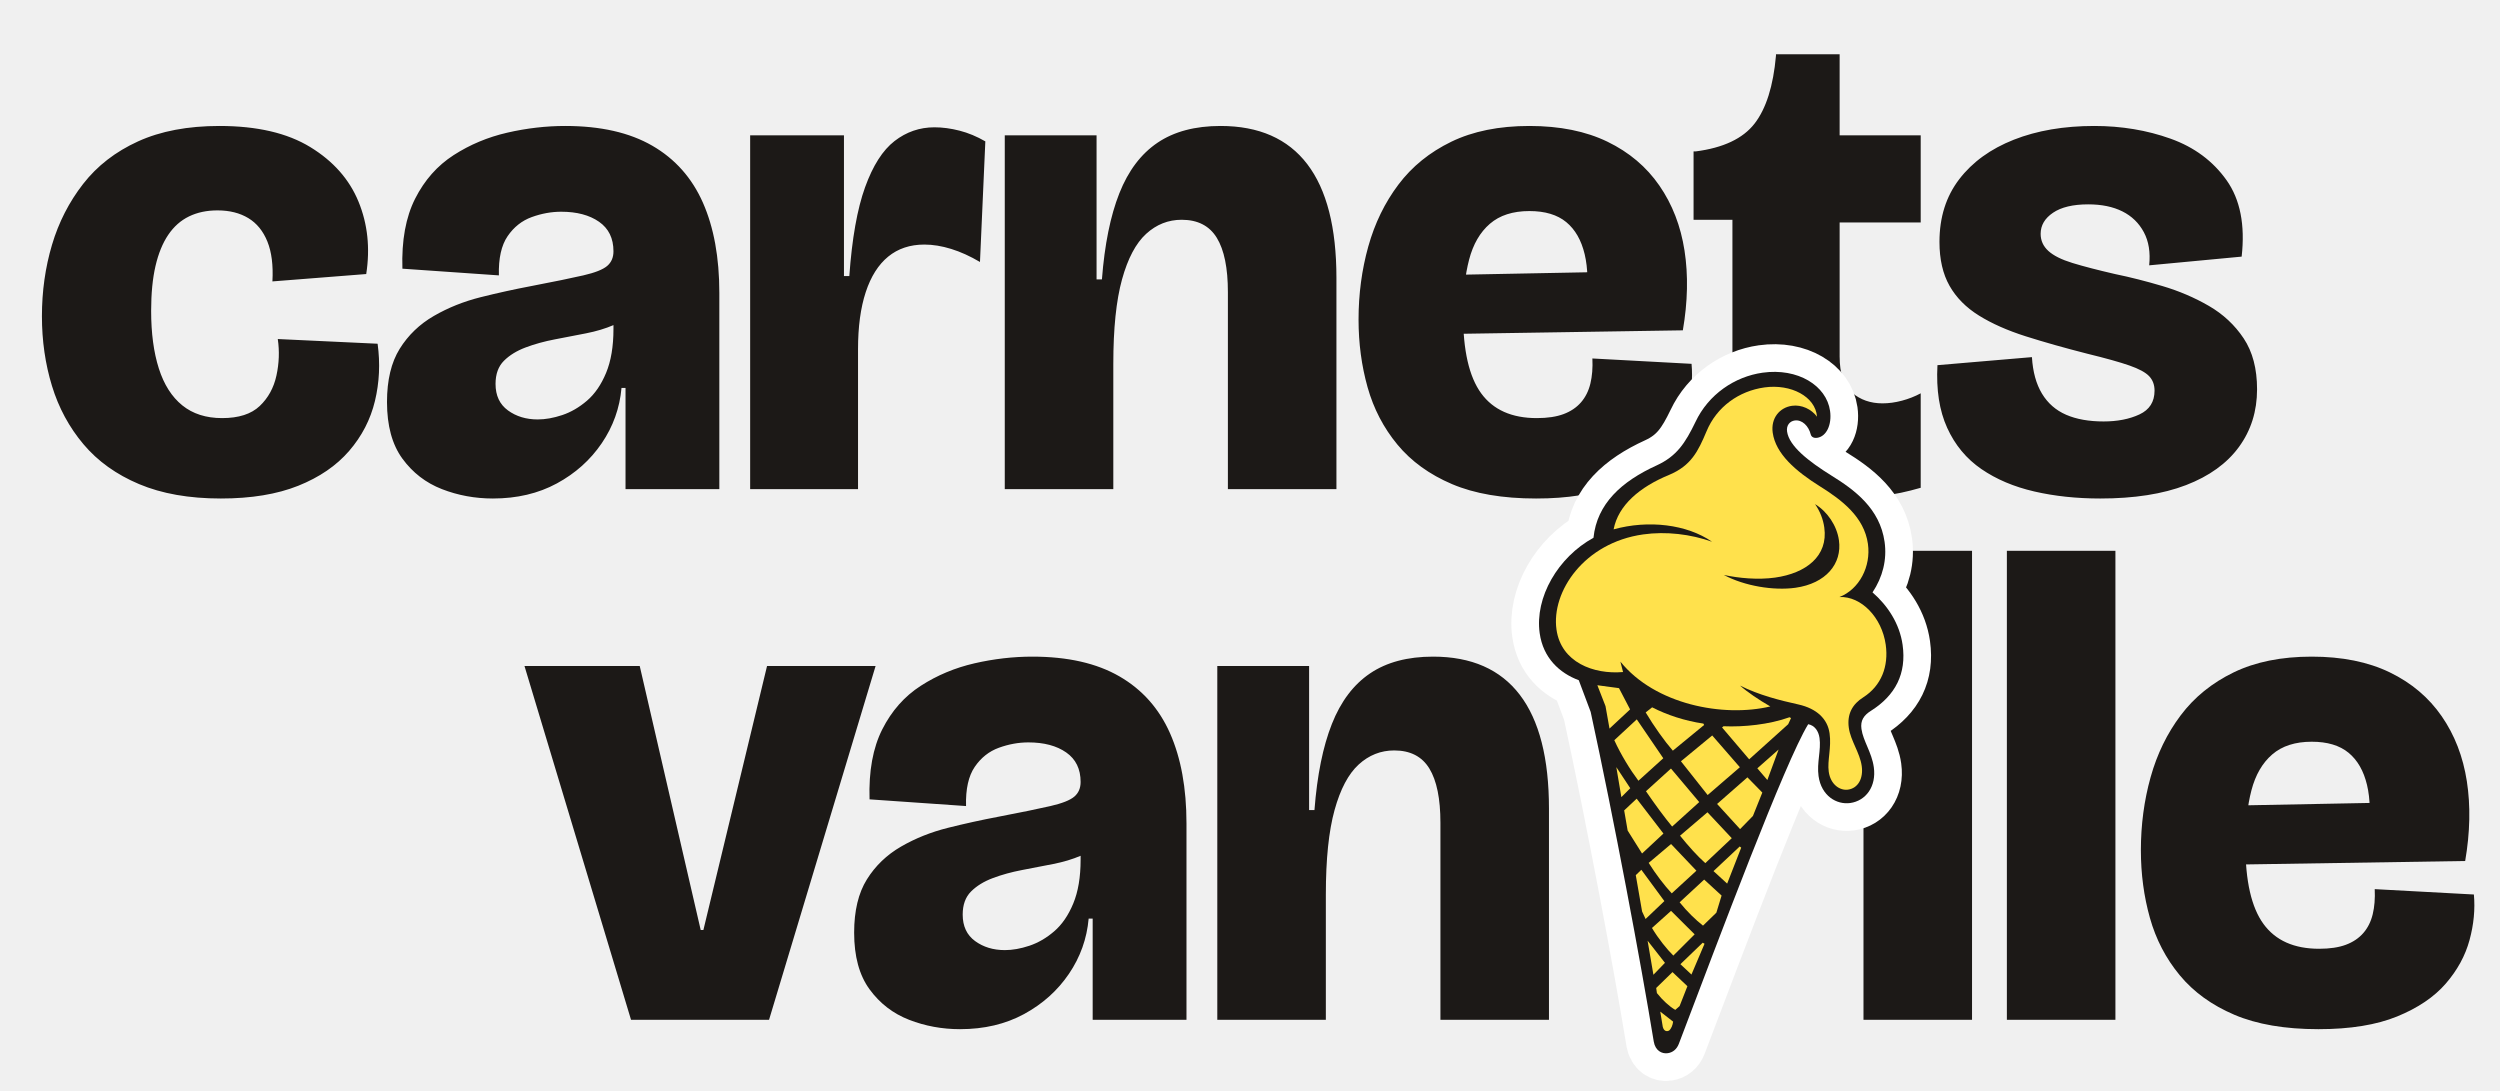
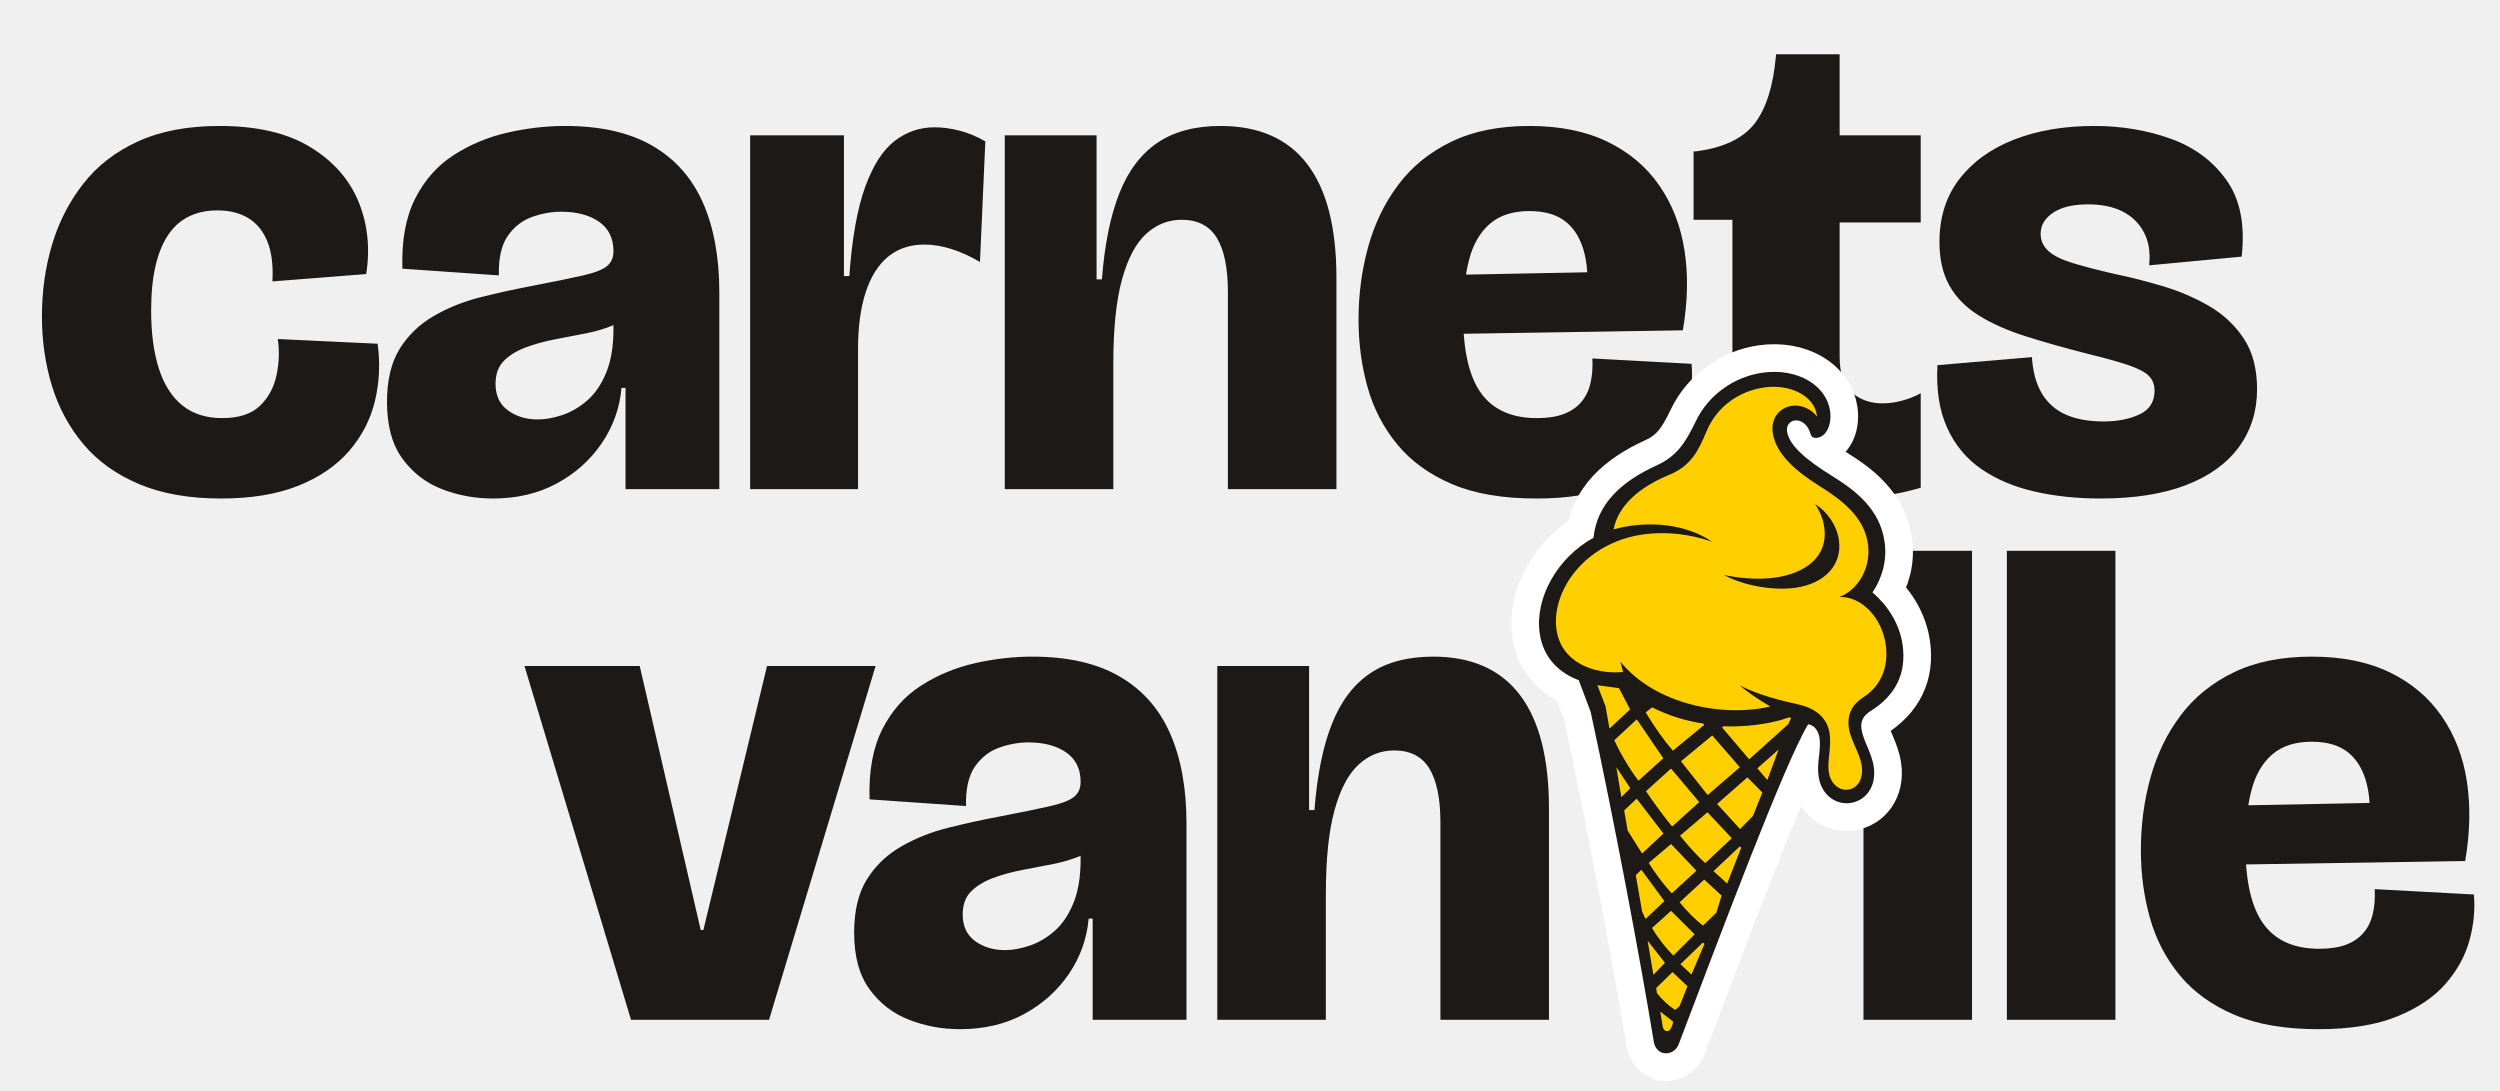
<svg xmlns="http://www.w3.org/2000/svg" width="1492" height="651" viewBox="-4.0 -3.0 373.0 162.8" fill="none">
  <path d="M28.9 71.4Q21.8 71.4 16.7 69.25Q11.6 67.1 8.4 63.3Q5.2 59.5 3.7 54.6Q2.2 49.7 2.2 44.2Q2.2 38.6 3.7 33.55Q5.2 28.5 8.35 24.45Q11.5 20.4 16.55 18.1Q21.6 15.8 28.7 15.8Q37.1 15.8 42.25 18.95Q47.4 22.1 49.45 27.1Q51.5 32.1 50.6 37.9L36.6 39Q36.8 35.4 35.85 33.05Q34.9 30.7 33 29.55Q31.1 28.4 28.4 28.4Q26 28.4 24.15 29.3Q22.3 30.2 21.05 32.05Q19.8 33.9 19.15 36.7Q18.5 39.5 18.5 43.4Q18.5 48.4 19.65 52Q20.8 55.6 23.15 57.5Q25.5 59.4 29.1 59.4Q32.8 59.4 34.7 57.6Q36.6 55.8 37.2 53.05Q37.8 50.3 37.4 47.6L52.3 48.3Q52.9 52.7 51.9 56.85Q50.9 61 48.05 64.3Q45.2 67.6 40.45 69.5Q35.7 71.4 28.9 71.4ZM69.5 71.4Q65.5 71.4 61.9 70Q58.3 68.6 56 65.45Q53.7 62.3 53.7 57Q53.7 52.1 55.6 49.05Q57.5 46 60.7 44.15Q63.9 42.3 67.7 41.35Q71.5 40.4 75.2 39.7Q80.4 38.7 83 38.1Q85.6 37.5 86.55 36.7Q87.5 35.9 87.5 34.5Q87.5 31.6 85.35 30.1Q83.2 28.6 79.7 28.6Q77.5 28.6 75.3 29.4Q73.1 30.2 71.7 32.25Q70.3 34.3 70.4 38.1L56 37.1Q55.8 30.8 57.9 26.65Q60 22.5 63.65 20.15Q67.3 17.8 71.65 16.8Q76 15.8 80.3 15.8Q88.2 15.8 93.3 18.75Q98.4 21.7 100.85 27.25Q103.3 32.8 103.3 40.7V50.1Q103.3 53.4 103.3 56.75Q103.3 60.1 103.3 63.4Q103.3 66.7 103.3 70H89.3Q89.3 66.4 89.3 62.7Q89.3 59 89.3 54.9H88.7Q88.3 59.4 85.75 63.15Q83.2 66.9 79.05 69.15Q74.9 71.4 69.5 71.4ZM76.2 59.6Q77.9 59.6 79.85 58.95Q81.8 58.3 83.55 56.8Q85.3 55.3 86.4 52.65Q87.5 50 87.5 46.1V43.7L90.2 43.4Q89.4 44.7 87.55 45.5Q85.7 46.3 83.4 46.75Q81.1 47.2 78.75 47.65Q76.4 48.1 74.4 48.85Q72.4 49.6 71.15 50.85Q69.9 52.1 69.9 54.3Q69.9 56.9 71.75 58.25Q73.6 59.6 76.2 59.6ZM107.9 70V41.3V17.2H121.9V38.2H122.7Q123.3 29.8 125.05 24.95Q126.8 20.1 129.45 18.05Q132.1 16 135.4 16Q137.2 16 139.15 16.5Q141.1 17 143 18.1L142.2 36.1Q140 34.8 137.9 34.15Q135.8 33.5 133.9 33.5Q130.7 33.5 128.5 35.3Q126.3 37.1 125.15 40.6Q124 44.1 124 49.1V70ZM145.9 70V40.1V17.2H159.6V38.7H160.4Q161 30.9 163 25.85Q165 20.8 168.7 18.3Q172.4 15.8 178.1 15.8Q186.7 15.8 191.05 21.5Q195.4 27.2 195.4 38.5V70H179.2V40.6Q179.2 35.2 177.55 32.5Q175.9 29.8 172.3 29.8Q169.3 29.8 167 31.9Q164.7 34 163.4 38.7Q162.1 43.4 162.1 51.3V70ZM225.2 71.4Q217.7 71.4 212.65 69.25Q207.6 67.1 204.5 63.35Q201.4 59.6 200.05 54.8Q198.7 50 198.7 44.7Q198.7 39 200.15 33.8Q201.6 28.6 204.65 24.55Q207.7 20.5 212.55 18.15Q217.4 15.8 224.2 15.8Q231 15.8 235.85 18.15Q240.7 20.5 243.6 24.7Q246.5 28.9 247.35 34.4Q248.2 39.9 247.1 46.3L208.8 46.9V38.1L234.7 37.6L232.6 42.7Q233.2 38.1 232.45 34.95Q231.7 31.8 229.7 30.15Q227.7 28.5 224.2 28.5Q220.5 28.5 218.3 30.4Q216.1 32.3 215.2 35.75Q214.3 39.2 214.3 43.9Q214.3 52 217 55.7Q219.7 59.4 225.3 59.4Q227.7 59.4 229.3 58.8Q230.9 58.2 231.9 57.05Q232.9 55.9 233.3 54.25Q233.7 52.6 233.6 50.5L248.4 51.3Q248.7 54.6 247.75 58.1Q246.8 61.6 244.2 64.6Q241.6 67.6 236.95 69.5Q232.3 71.4 225.2 71.4ZM272.9 71.2Q263.6 71.2 259.05 66.45Q254.5 61.7 254.5 51.7V29.8H248.7V19.6H249Q255.2 18.8 257.8 15.45Q260.4 12.1 261 5.3V5.1H270.5V17.2H282.6V30.2H270.5V50.2Q270.5 54 272.35 55.6Q274.2 57.2 276.9 57.2Q278.3 57.2 279.8 56.8Q281.3 56.4 282.6 55.7V69.8Q279.5 70.7 277.1 70.95Q274.7 71.2 272.9 71.2ZM309.4 71.4Q304.1 71.4 299.55 70.35Q295 69.3 291.65 67Q288.3 64.7 286.55 60.85Q284.8 57 285.1 51.5L299.2 50.3Q299.4 53.6 300.7 55.75Q302 57.9 304.3 58.9Q306.6 59.9 309.9 59.9Q313 59.9 315.25 58.85Q317.5 57.8 317.5 55.3Q317.5 54 316.7 53.15Q315.9 52.3 313.75 51.55Q311.6 50.8 307.5 49.8Q302.4 48.5 298.3 47.2Q294.2 45.9 291.3 44.1Q288.4 42.3 286.9 39.65Q285.4 37 285.4 33.1Q285.4 27.6 288.35 23.75Q291.3 19.9 296.5 17.85Q301.7 15.8 308.5 15.8Q314.6 15.8 319.9 17.7Q325.2 19.6 328.25 23.9Q331.3 28.2 330.5 35.3L316.7 36.6Q317 33.7 315.9 31.65Q314.8 29.6 312.7 28.55Q310.6 27.5 307.6 27.5Q304.2 27.5 302.35 28.75Q300.5 30 300.5 31.9Q300.5 33.4 301.65 34.45Q302.8 35.5 305.25 36.25Q307.7 37 311.6 37.9Q315 38.6 318.7 39.7Q322.4 40.8 325.6 42.65Q328.8 44.5 330.8 47.5Q332.8 50.5 332.8 55.1Q332.8 60 330.1 63.7Q327.4 67.4 322.2 69.4Q317 71.4 309.4 71.4Z" fill="#1C1917" />
  <path d="M90.12 149.2 74.22 96.4H91.42L100.52 135.8H100.92L110.42 96.4H126.62L110.72 149.2ZM139.22 150.6Q135.22 150.6 131.62 149.2Q128.02 147.8 125.72 144.65Q123.42 141.5 123.42 136.2Q123.42 131.3 125.32 128.25Q127.22 125.2 130.42 123.35Q133.62 121.5 137.42 120.55Q141.22 119.6 144.92 118.9Q150.12 117.9 152.72 117.3Q155.32 116.7 156.27 115.9Q157.22 115.1 157.22 113.7Q157.22 110.8 155.07 109.3Q152.92 107.8 149.42 107.8Q147.22 107.8 145.02 108.6Q142.82 109.4 141.42 111.45Q140.02 113.5 140.12 117.3L125.72 116.3Q125.52 110 127.62 105.85Q129.72 101.7 133.37 99.35Q137.02 97 141.37 96Q145.72 95 150.02 95Q157.92 95 163.02 97.95Q168.12 100.9 170.57 106.45Q173.02 112 173.02 119.9V129.3Q173.02 132.6 173.02 135.95Q173.02 139.3 173.02 142.6Q173.02 145.9 173.02 149.2H159.02Q159.02 145.6 159.02 141.9Q159.02 138.2 159.02 134.1H158.42Q158.02 138.6 155.47 142.35Q152.92 146.1 148.77 148.35Q144.62 150.6 139.22 150.6ZM145.92 138.8Q147.62 138.8 149.57 138.15Q151.52 137.5 153.27 136Q155.02 134.5 156.12 131.85Q157.22 129.2 157.22 125.3V122.9L159.92 122.6Q159.12 123.9 157.27 124.7Q155.42 125.5 153.12 125.95Q150.82 126.4 148.47 126.85Q146.12 127.3 144.12 128.05Q142.12 128.8 140.87 130.05Q139.62 131.3 139.62 133.5Q139.62 136.1 141.47 137.45Q143.32 138.8 145.92 138.8ZM177.62 149.2V119.3V96.4H191.32V117.9H192.12Q192.72 110.1 194.72 105.05Q196.72 100 200.42 97.5Q204.12 95 209.82 95Q218.42 95 222.77 100.7Q227.12 106.4 227.12 117.7V149.2H210.92V119.8Q210.92 114.4 209.27 111.7Q207.62 109 204.02 109Q201.02 109 198.72 111.1Q196.42 113.2 195.12 117.9Q193.82 122.6 193.82 130.5V149.2Z" fill="#1C1917" />
  <path d="M274.06 149.2V79.2H290.26V149.2ZM295.46 149.2V79.2H311.66V149.2ZM341.96 150.6Q334.46 150.6 329.41 148.45Q324.36 146.3 321.26 142.55Q318.16 138.8 316.81 134Q315.46 129.2 315.46 123.9Q315.46 118.2 316.91 113Q318.36 107.8 321.41 103.75Q324.46 99.7 329.31 97.35Q334.16 95 340.96 95Q347.76 95 352.61 97.35Q357.46 99.7 360.36 103.9Q363.26 108.1 364.11 113.6Q364.96 119.1 363.86 125.5L325.56 126.1V117.3L351.46 116.8L349.36 121.9Q349.96 117.3 349.21 114.15Q348.46 111 346.46 109.35Q344.46 107.7 340.96 107.7Q337.26 107.7 335.06 109.6Q332.86 111.5 331.96 114.95Q331.06 118.4 331.06 123.1Q331.06 131.2 333.76 134.9Q336.46 138.6 342.06 138.6Q344.46 138.6 346.06 138Q347.66 137.4 348.66 136.25Q349.66 135.1 350.06 133.45Q350.46 131.8 350.36 129.7L365.16 130.5Q365.46 133.8 364.51 137.3Q363.56 140.8 360.96 143.8Q358.36 146.8 353.71 148.7Q349.06 150.6 341.96 150.6Z" fill="#1C1917" />
  <g transform="translate(245.12 151.84) scale(1.3758) rotate(-8) translate(-29.2 -74.2)">
    <path d="m57.72 29.45c1.33-1.49 2.06-3.3 2.06-5.24 0-3.67-2.46-6.06-4.71-7.93-2.26-1.89-4.1-3.8-4.1-5.4 0-0.68 0.45-1.07 0.99-1.07 0.79 0 1.41 0.78 1.51 1.75 0.04 0.3 0.31 0.45 0.63 0.45 1.03 0 1.8-1.19 1.8-2.69 0-2.78-2.81-5.13-6.67-5.13-3.06 0-6.15 1.52-7.95 4.27-1.42 2.12-2.53 3.4-4.83 4.09-4.02 1.19-6.99 3.22-7.88 6.82-4.1 1.55-7.22 5.51-7.22 9.44 0 2.7 1.51 4.57 3.49 5.64l0.8 3.59c0.88 11.81 1.61 27.77 1.8 36.37 0.03 0.98 0.67 1.45 1.32 1.45 0.55 0 1.03-0.28 1.34-0.84 6.01-10.92 15.63-28.62 18.72-32.38 0.68 0.23 1.01 0.89 1.01 1.65 0 1.33-0.68 2.62-0.68 4.08 0 2.16 1.5 3.37 3 3.37 1.69 0 3.07-1.36 3.07-3.49 0-1.64-0.75-2.96-0.75-4.3 0-0.91 0.45-1.43 1.31-1.81 2.85-1.29 4.38-3.45 4.38-6.6 0-2.33-1.02-4.46-2.44-6.09z" fill="#FFFFFF" stroke="#FFFFFF" stroke-width="6" stroke-linejoin="round" />
    <path d="m57.72 29.45c1.33-1.49 2.06-3.3 2.06-5.24 0-3.67-2.46-6.06-4.71-7.93-2.26-1.89-4.1-3.8-4.1-5.4 0-0.68 0.45-1.07 0.99-1.07 0.79 0 1.41 0.78 1.51 1.75 0.04 0.3 0.31 0.45 0.63 0.45 1.03 0 1.8-1.19 1.8-2.69 0-2.78-2.81-5.13-6.67-5.13-3.06 0-6.15 1.52-7.95 4.27-1.42 2.12-2.53 3.4-4.83 4.09-4.02 1.19-6.99 3.22-7.88 6.82-4.1 1.55-7.22 5.51-7.22 9.44 0 2.7 1.51 4.57 3.49 5.64l0.8 3.59c0.88 11.81 1.61 27.77 1.8 36.37 0.03 0.98 0.67 1.45 1.32 1.45 0.55 0 1.03-0.28 1.34-0.84 6.01-10.92 15.63-28.62 18.72-32.38 0.68 0.23 1.01 0.89 1.01 1.65 0 1.33-0.68 2.62-0.68 4.08 0 2.16 1.5 3.37 3 3.37 1.69 0 3.07-1.36 3.07-3.49 0-1.64-0.75-2.96-0.75-4.3 0-0.91 0.45-1.43 1.31-1.81 2.85-1.29 4.38-3.45 4.38-6.6 0-2.33-1.02-4.46-2.44-6.09z" fill="#1C1917" />
-     <path d="m54.1 29.45c2.25-0.54 3.86-2.8 3.86-5.28 0-2.95-2.13-5.1-4.29-6.91-2.38-2-4.26-4.16-4.26-6.47 0-1.6 1.13-2.6 2.48-2.6 1.05 0 2.04 0.66 2.52 1.55 0.14-2.18-2.29-3.94-5.21-3.94-2.78 0-5.42 1.35-6.89 3.86-1.2 2.01-2.16 3.43-4.64 4.09-3.37 0.86-5.95 2.5-6.81 5.02 3.9-0.51 7.95 0.57 10.39 2.82-2.18-1.14-4.78-1.83-7.29-1.83-6.46 0-10.75 4.75-10.75 8.91 0 3.58 3.29 5.4 6.51 5.57l-0.13-1.16c3.07 5.13 10.2 7.57 15.43 7.08-1.12-0.87-2.25-1.89-2.94-2.7 1.89 1.31 4.06 2.19 6.01 2.92 1.87 0.71 2.89 1.97 2.89 3.56 0 1.57-0.67 2.9-0.67 4.11 0 1.42 0.92 2.22 1.8 2.22 1.08 0 1.83-0.94 1.83-2.33 0-1.45-0.81-2.87-0.81-4.3 0-1.5 0.74-2.49 2.02-3.06 2.11-0.97 3.2-2.94 3.2-5.31 0-3-1.91-5.6-4.25-5.82z" fill="#FFE14C" />
+     <path d="m54.1 29.45c2.25-0.54 3.86-2.8 3.86-5.28 0-2.95-2.13-5.1-4.29-6.91-2.38-2-4.26-4.16-4.26-6.47 0-1.6 1.13-2.6 2.48-2.6 1.05 0 2.04 0.66 2.52 1.55 0.14-2.18-2.29-3.94-5.21-3.94-2.78 0-5.42 1.35-6.89 3.86-1.2 2.01-2.16 3.43-4.64 4.09-3.37 0.86-5.95 2.5-6.81 5.02 3.9-0.51 7.95 0.57 10.39 2.82-2.18-1.14-4.78-1.83-7.29-1.83-6.46 0-10.75 4.75-10.75 8.91 0 3.58 3.29 5.4 6.51 5.57l-0.13-1.16c3.07 5.13 10.2 7.57 15.43 7.08-1.12-0.87-2.25-1.89-2.94-2.7 1.89 1.31 4.06 2.19 6.01 2.92 1.87 0.71 2.89 1.97 2.89 3.56 0 1.57-0.67 2.9-0.67 4.11 0 1.42 0.92 2.22 1.8 2.22 1.08 0 1.83-0.94 1.83-2.33 0-1.45-0.81-2.87-0.81-4.3 0-1.5 0.74-2.49 2.02-3.06 2.11-0.97 3.2-2.94 3.2-5.31 0-3-1.91-5.6-4.25-5.82z" fill="#FFCF00" />
    <path d="m52.88 19.1c0.43 0.86 0.64 1.74 0.64 2.65 0 3.15-2.67 4.64-6.04 4.64-1.87 0-3.9-0.48-5.47-1.06 2.06 1.51 5.13 2.46 7.5 2.46 3.33 0 5.39-1.87 5.39-4.45 0-1.61-0.82-3.26-2.02-4.24z" fill="#1C1917" />
-     <path d="m26.76 35.27 0.56 2.37 0.09 2.47 2.5-1.75-0.87-2.45-2.28-0.64z" fill="#FFE14C" />
-     <path d="m30.48 39.53-2.73 1.9c0.49 1.66 1.27 3.44 1.98 4.72l3.01-2.04-2.26-4.58z" fill="#FFE14C" />
-     <path d="m32.31 38.47-0.77 0.45c0.68 1.61 1.58 3.35 2.34 4.52l3.75-2.29-0.06-0.16c-1.94-0.57-3.77-1.47-5.26-2.52z" fill="#FFE14C" />
-     <path d="m38.34 42.4-3.75 2.3 2.36 4.03 3.88-2.5-2.49-3.83z" fill="#FFE14C" />
-     <path d="m46.92 41.61c-2.32 0.48-5.07 0.37-7.23-0.03l-0.17 0.11 2.43 3.83 4.72-3.18 0.4-0.62-0.15-0.11z" fill="#FFE14C" />
-     <path d="m33.41 45.33-3.03 2.06c0.75 1.51 1.6 3.1 2.28 4.19l3.28-2.22-2.53-4.03z" fill="#FFE14C" />
-     <path d="m41.49 47.43-3.66 2.4 2.09 3.05 1.58-1.22 1.36-2.37-1.37-1.86z" fill="#FFE14C" />
-     <path d="m36.67 50.58-3.3 2.1c0.74 1.24 1.56 2.46 2.3 3.33l3.22-2.28-2.22-3.15z" fill="#FFE14C" />
-     <path d="m32.28 53.44-2.69 1.69c0.6 1.33 1.35 2.67 2.02 3.62l2.99-2.06-2.32-3.25z" fill="#FFE14C" />
-     <path d="m29.27 48.05-1.52 1.07 0.07 2.22 1.2 2.68 2.6-1.82-2.35-4.15z" fill="#FFE14C" />
-     <path d="m27.56 44.35 0.09 3.3 1.09-0.82-1.18-2.48z" fill="#FFE14C" />
-     <path d="m28.7 55.76-0.68 0.49 0.13 4 0.26 0.86 2.29-1.64-2-3.71z" fill="#FFE14C" />
-     <path d="m31.27 60.62-2.31 1.55c0.54 1.27 1.27 2.49 1.88 3.29l2.61-1.96-2.18-2.88z" fill="#FFE14C" />
-     <path d="m35.3 57.76-2.98 2.07c0.66 1.11 1.48 2.16 2.16 2.86l1.63-1.19 0.82-1.76-1.63-1.98z" fill="#FFE14C" />
-     <path d="m39.62 54.74-3.19 2.25 1.28 1.55 2.05-3.65-0.14-0.15z" fill="#FFE14C" />
-     <path d="m34.19 64.52-2.72 1.97 1.03 1.28 1.87-3.11-0.18-0.14z" fill="#FFE14C" />
-     <path d="m30.5 67.22-1.99 1.46v0.56c0.51 0.87 1.15 1.64 1.72 2.08l0.52-0.34 1.14-2.02-1.39-1.74z" fill="#FFE14C" />
-     <path d="m28.3 63.47 0.11 3.75 1.42-1.11-1.53-2.64z" fill="#FFE14C" />
-     <path d="m28.59 71.28 0.04 1.68c0.06 0.46 0.32 0.59 0.62 0.49 0.28-0.18 0.47-0.53 0.57-0.9l-1.23-1.27z" fill="#FFE14C" />
-     <path d="m45.26 44.91-2.57 1.7 0.9 1.41 1.67-3.11z" fill="#FFE14C" />
+     <path d="m26.76 35.27 0.56 2.37 0.09 2.47 2.5-1.75-0.87-2.45-2.28-0.64z" fill="#FFCF00" />
+     <path d="m30.48 39.53-2.73 1.9c0.49 1.66 1.27 3.44 1.98 4.72l3.01-2.04-2.26-4.58z" fill="#FFCF00" />
+     <path d="m32.31 38.47-0.77 0.45c0.68 1.61 1.58 3.35 2.34 4.52l3.75-2.29-0.06-0.16c-1.94-0.57-3.77-1.47-5.26-2.52z" fill="#FFCF00" />
+     <path d="m38.34 42.4-3.75 2.3 2.36 4.03 3.88-2.5-2.49-3.83z" fill="#FFCF00" />
+     <path d="m46.92 41.61c-2.32 0.48-5.07 0.37-7.23-0.03l-0.17 0.11 2.43 3.83 4.72-3.18 0.4-0.62-0.15-0.11z" fill="#FFCF00" />
+     <path d="m33.41 45.33-3.03 2.06c0.75 1.51 1.6 3.1 2.28 4.19l3.28-2.22-2.53-4.03z" fill="#FFCF00" />
+     <path d="m41.49 47.43-3.66 2.4 2.09 3.05 1.58-1.22 1.36-2.37-1.37-1.86z" fill="#FFCF00" />
+     <path d="m36.67 50.58-3.3 2.1c0.74 1.24 1.56 2.46 2.3 3.33l3.22-2.28-2.22-3.15z" fill="#FFCF00" />
+     <path d="m32.28 53.44-2.69 1.69c0.6 1.33 1.35 2.67 2.02 3.62l2.99-2.06-2.32-3.25z" fill="#FFCF00" />
+     <path d="m29.27 48.05-1.52 1.07 0.07 2.22 1.2 2.68 2.6-1.82-2.35-4.15z" fill="#FFCF00" />
+     <path d="m27.56 44.35 0.09 3.3 1.09-0.82-1.18-2.48z" fill="#FFCF00" />
+     <path d="m28.7 55.76-0.68 0.49 0.13 4 0.26 0.86 2.29-1.64-2-3.71z" fill="#FFCF00" />
+     <path d="m31.27 60.62-2.31 1.55c0.54 1.27 1.27 2.49 1.88 3.29l2.61-1.96-2.18-2.88z" fill="#FFCF00" />
+     <path d="m35.3 57.76-2.98 2.07c0.66 1.11 1.48 2.16 2.16 2.86l1.63-1.19 0.82-1.76-1.63-1.98z" fill="#FFCF00" />
+     <path d="m39.62 54.74-3.19 2.25 1.28 1.55 2.05-3.65-0.14-0.15z" fill="#FFCF00" />
+     <path d="m34.19 64.52-2.72 1.97 1.03 1.28 1.87-3.11-0.18-0.14z" fill="#FFCF00" />
+     <path d="m30.5 67.22-1.99 1.46v0.56c0.51 0.87 1.15 1.64 1.72 2.08l0.52-0.34 1.14-2.02-1.39-1.74z" fill="#FFCF00" />
+     <path d="m28.3 63.47 0.11 3.75 1.42-1.11-1.53-2.64z" fill="#FFCF00" />
+     <path d="m28.59 71.28 0.04 1.68c0.06 0.46 0.32 0.59 0.62 0.49 0.28-0.18 0.47-0.53 0.57-0.9l-1.23-1.27z" fill="#FFCF00" />
+     <path d="m45.26 44.91-2.57 1.7 0.9 1.41 1.67-3.11z" fill="#FFCF00" />
  </g>
</svg>
